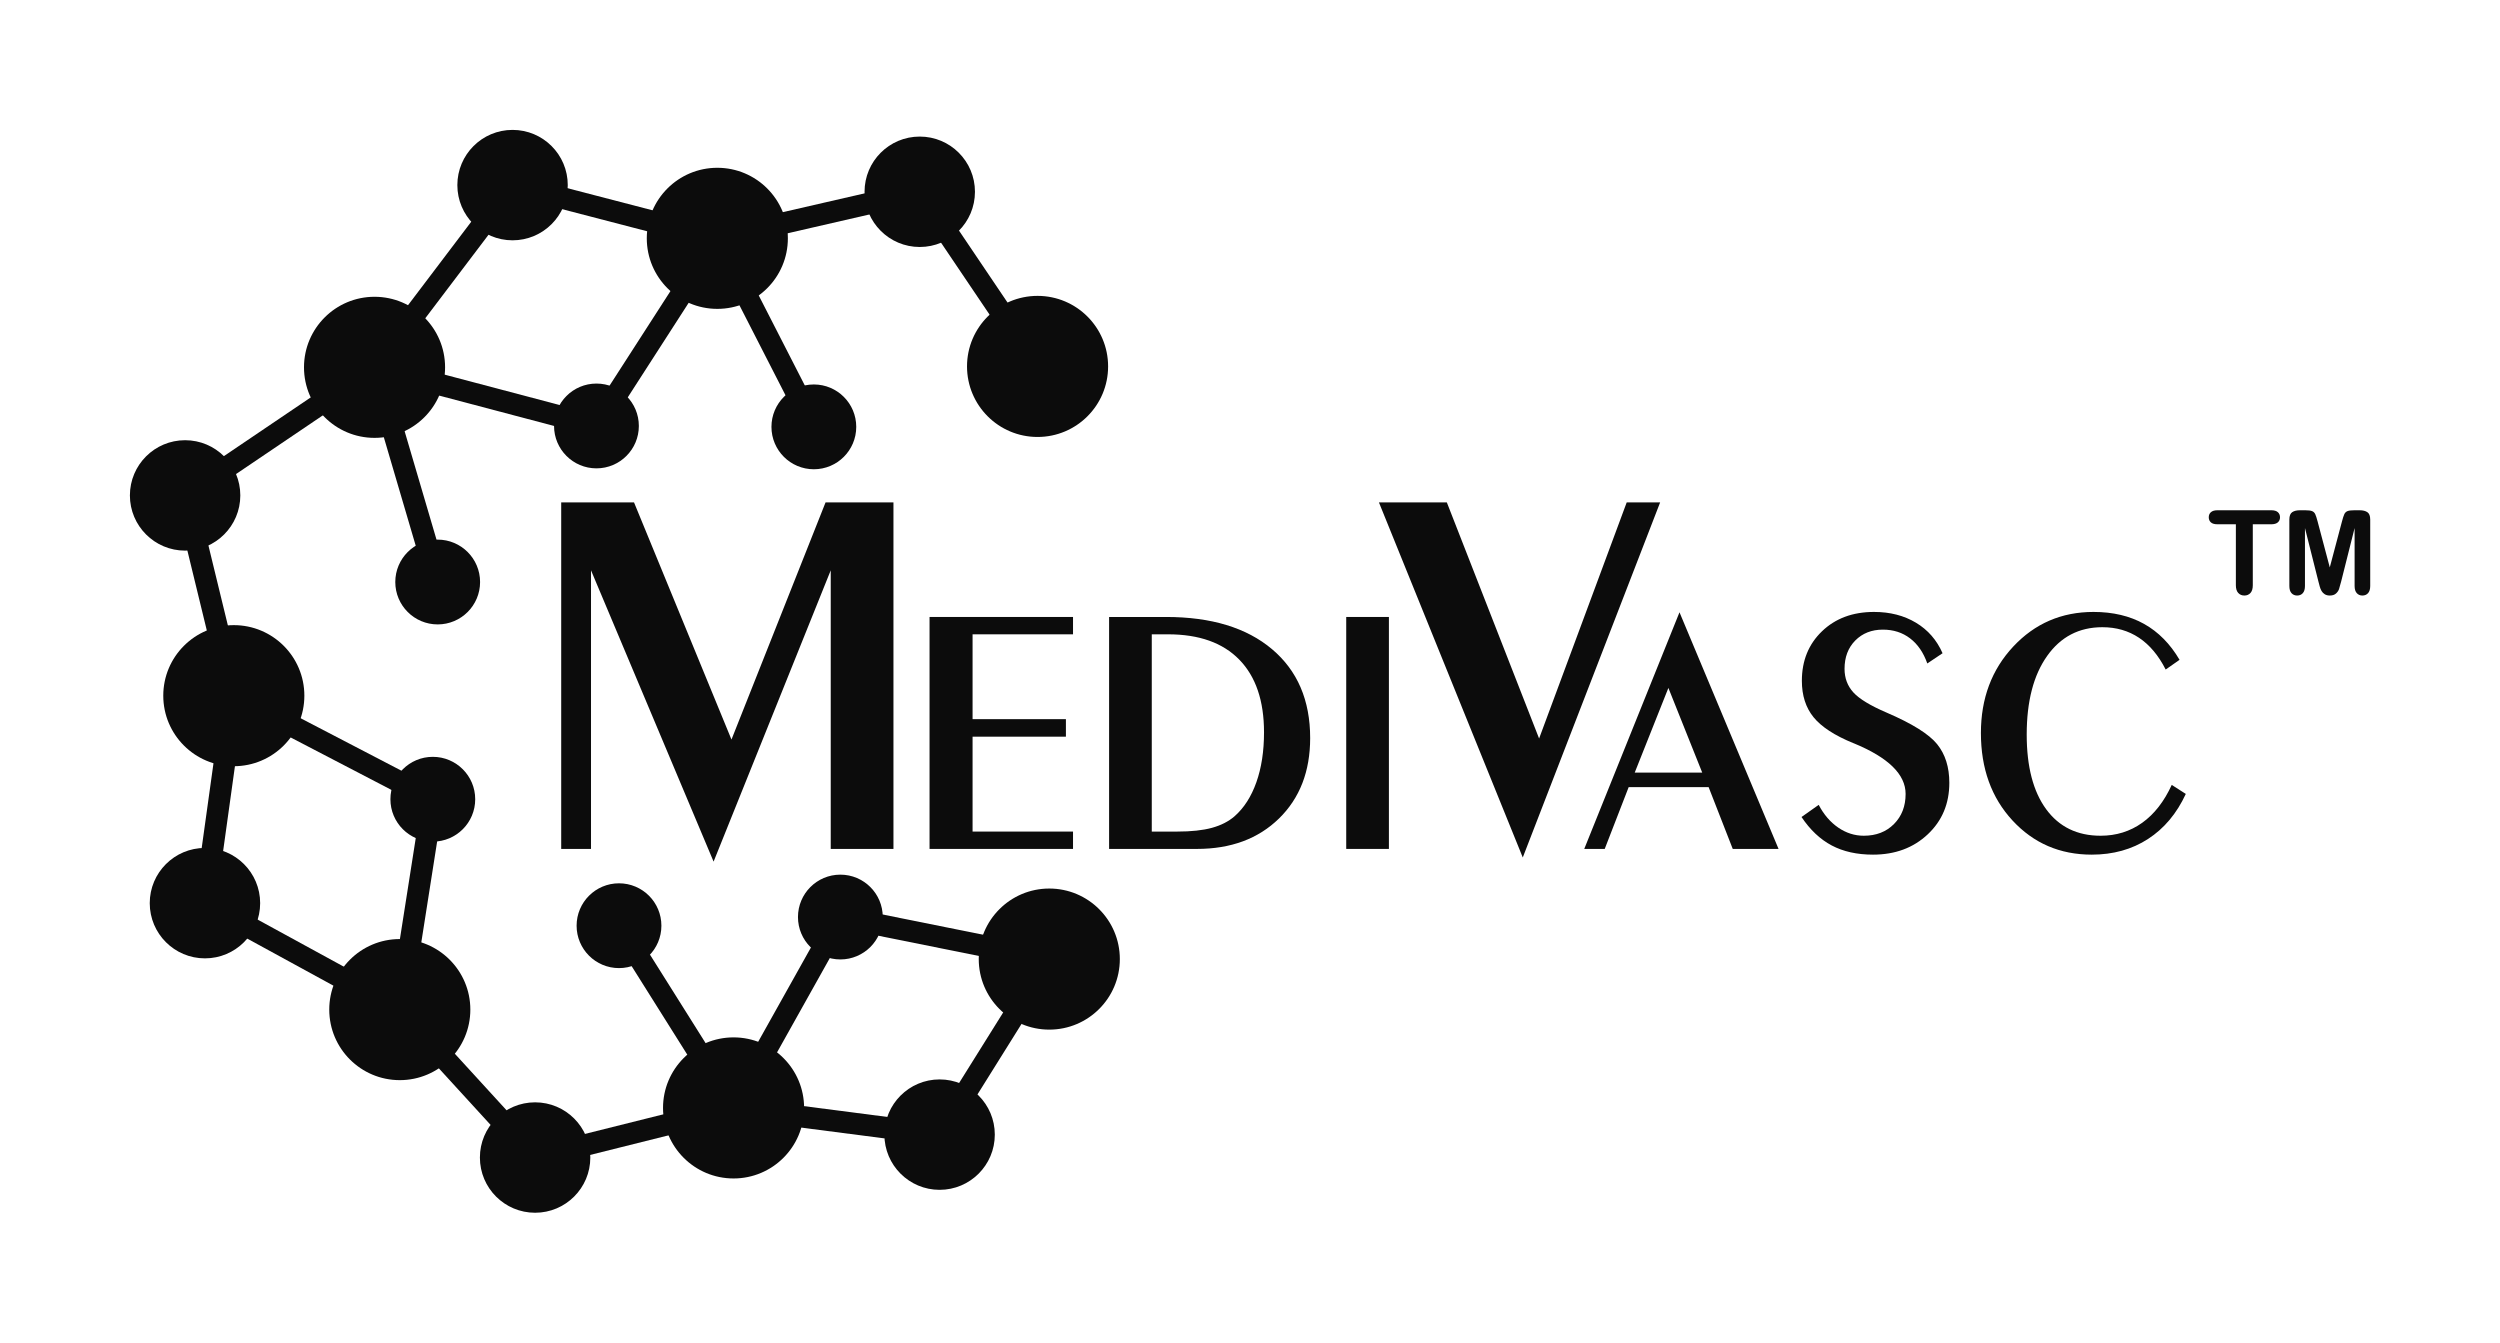
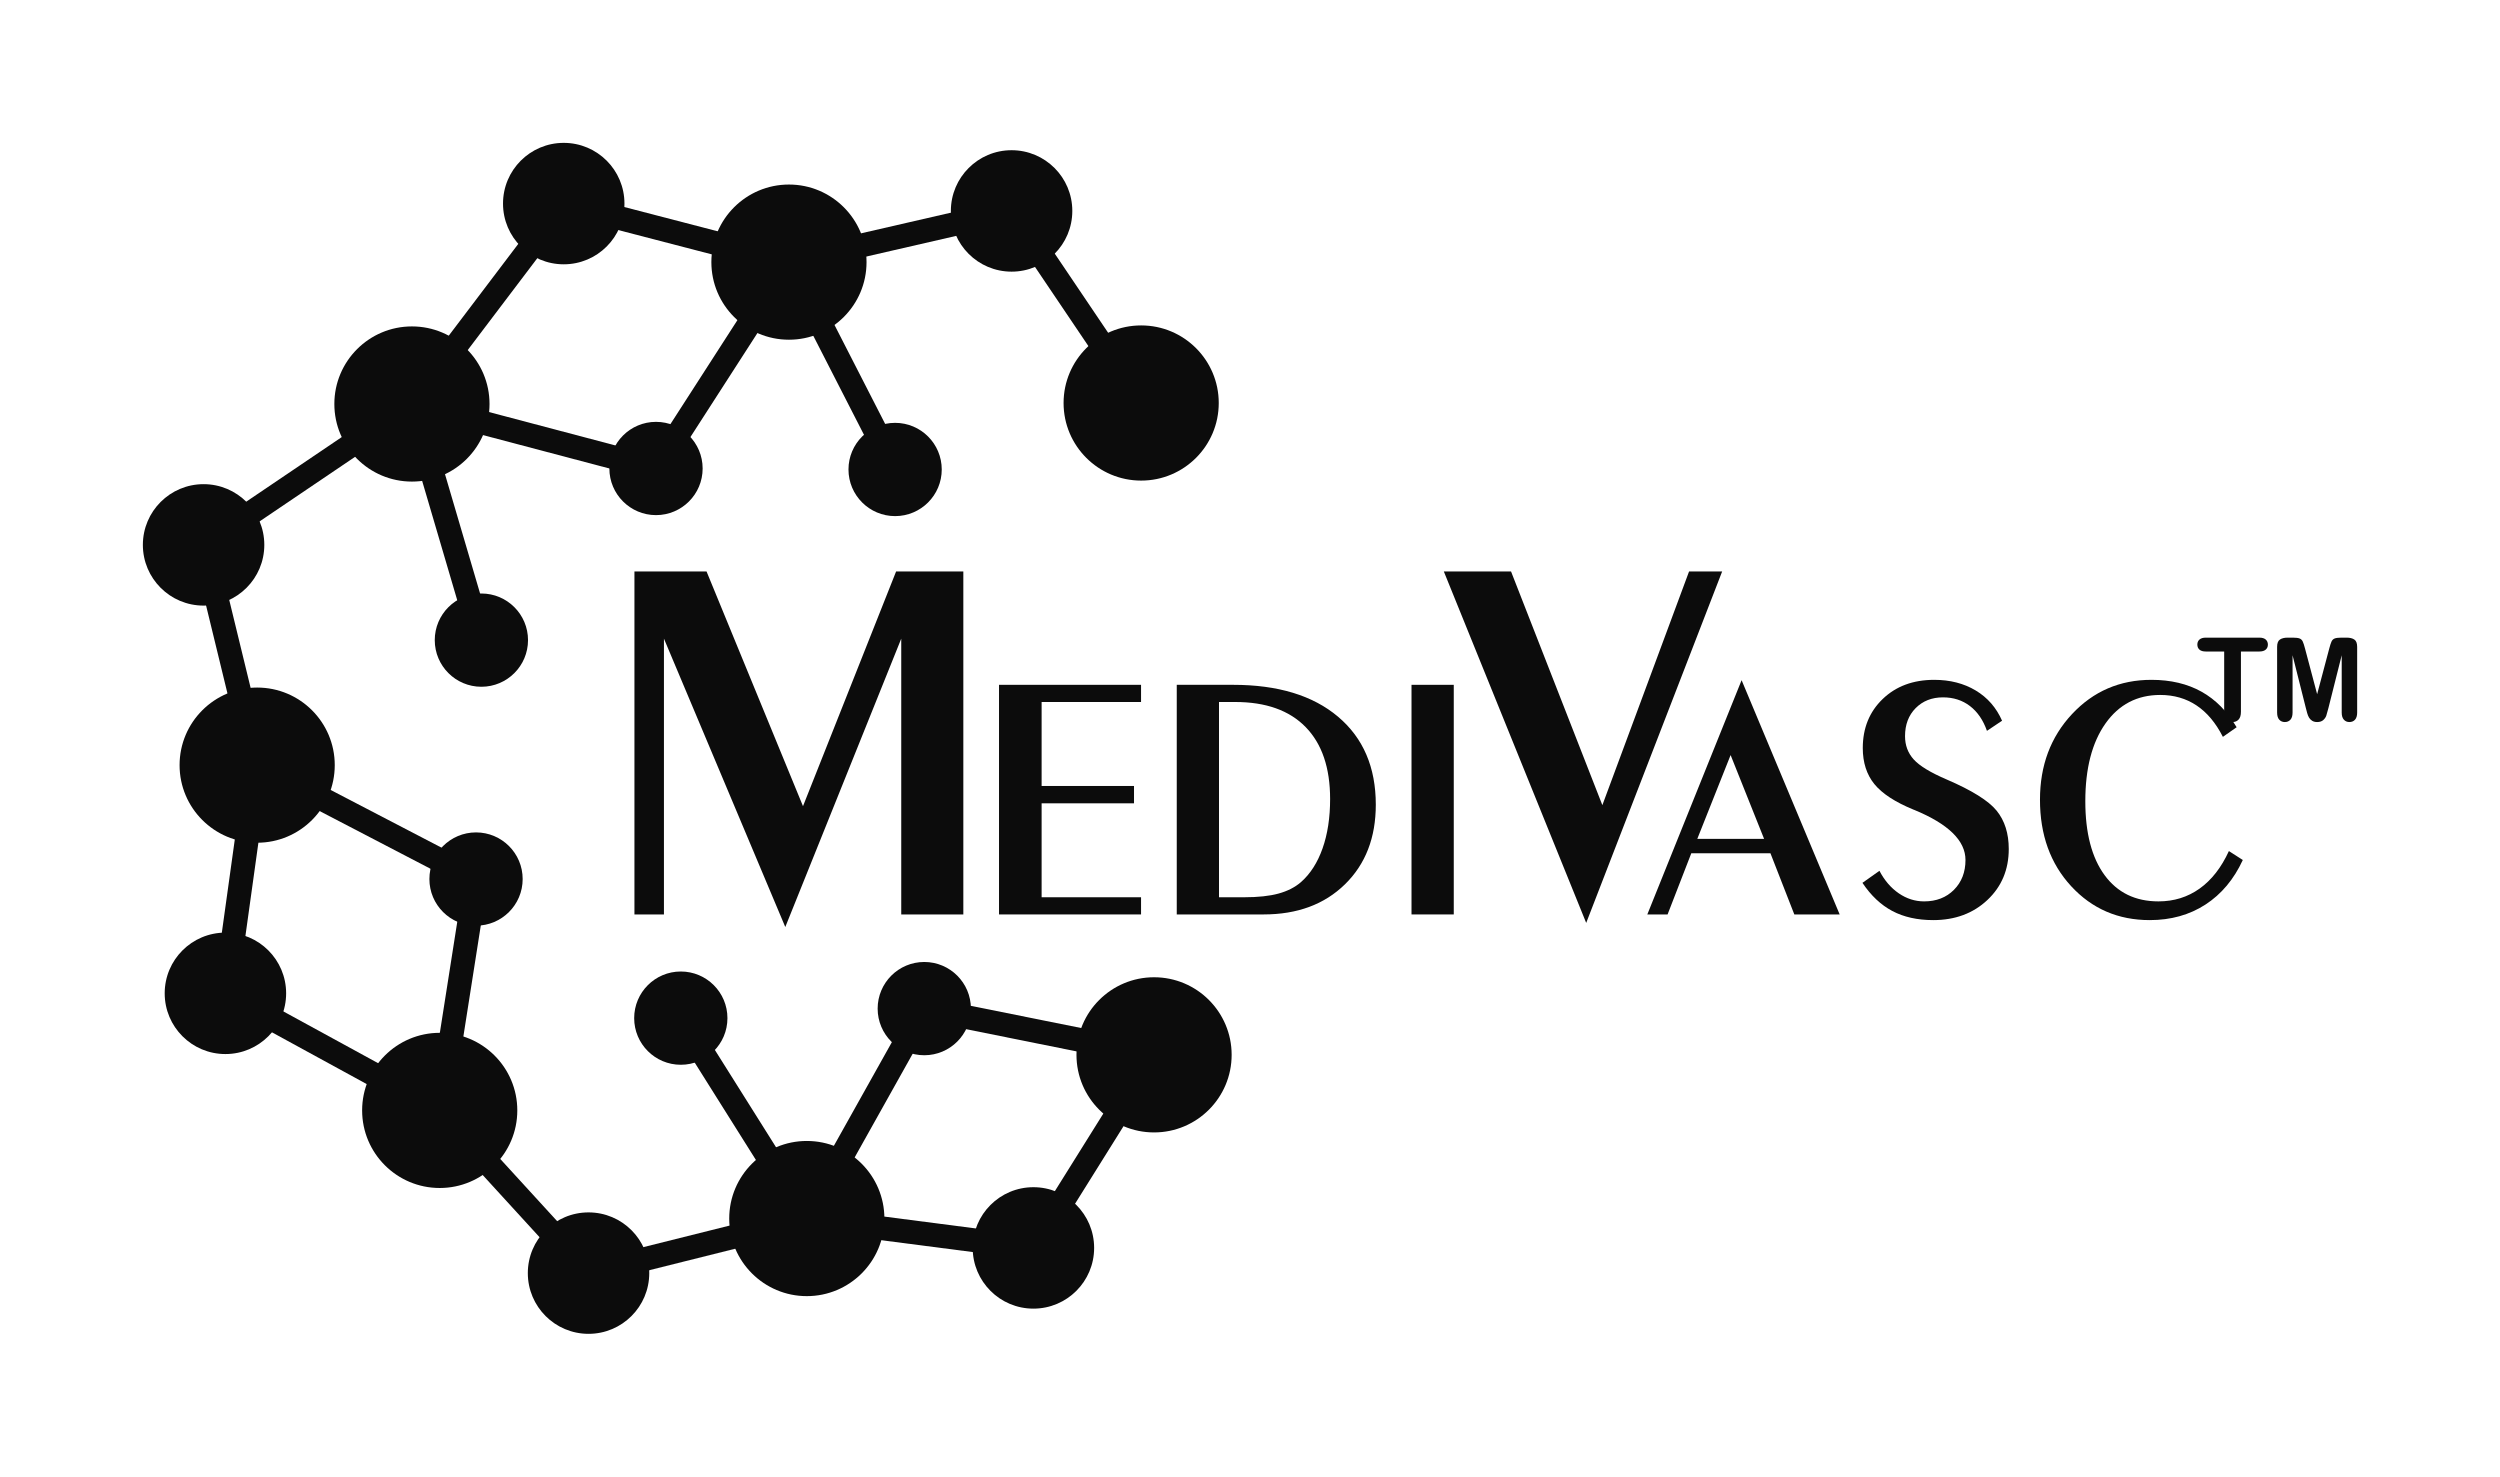
- <svg xmlns="http://www.w3.org/2000/svg" viewBox="-70.1 -69.6 1385.7 744.2">
+ <svg xmlns="http://www.w3.org/2000/svg" viewBox="-70.1 -69.6 1259.9 744.2">
  <g stroke="#0C0C0C" stroke-width="12.0">
    <line x1="214.0" y1="33.0" x2="327.5" y2="62.5" />
    <line x1="214.0" y1="33.0" x2="137.5" y2="134.0" />
    <line x1="439.7" y1="36.7" x2="327.5" y2="62.5" />
    <line x1="439.7" y1="36.7" x2="505.0" y2="133.5" />
    <line x1="327.5" y1="62.5" x2="260.5" y2="166.5" />
    <line x1="327.5" y1="62.5" x2="381.0" y2="167.0" />
    <line x1="137.5" y1="134.0" x2="260.5" y2="166.5" />
    <line x1="137.5" y1="134.0" x2="32.5" y2="205.0" />
    <line x1="137.5" y1="134.0" x2="172.5" y2="253.0" />
    <line x1="32.5" y1="205.0" x2="59.5" y2="316.0" />
    <line x1="59.5" y1="316.0" x2="169.8" y2="373.4" />
    <line x1="59.5" y1="316.0" x2="43.5" y2="431.0" />
    <line x1="169.8" y1="373.4" x2="151.5" y2="490.0" />
    <line x1="43.5" y1="431.0" x2="151.5" y2="490.0" />
    <line x1="273.0" y1="443.5" x2="336.5" y2="544.5" />
    <line x1="395.7" y1="438.7" x2="511.5" y2="462.0" />
    <line x1="395.7" y1="438.7" x2="336.5" y2="544.5" />
    <line x1="511.5" y1="462.0" x2="450.7" y2="559.3" />
    <line x1="151.5" y1="490.0" x2="226.5" y2="572.0" />
    <line x1="336.5" y1="544.5" x2="450.7" y2="559.3" />
    <line x1="336.5" y1="544.5" x2="226.5" y2="572.0" />
  </g>
  <g fill="#0C0C0C">
    <circle cx="214.0" cy="33.0" r="30.6" />
    <circle cx="439.7" cy="36.7" r="30.6" />
    <circle cx="327.5" cy="62.5" r="39.1" />
    <circle cx="137.5" cy="134.0" r="39.1" />
    <circle cx="505.0" cy="133.5" r="39.1" />
    <circle cx="260.5" cy="166.5" r="23.5" />
    <circle cx="381.0" cy="167.0" r="23.5" />
    <circle cx="32.5" cy="205.0" r="30.6" />
    <circle cx="172.5" cy="253.0" r="23.5" />
    <circle cx="59.5" cy="316.0" r="39.1" />
    <circle cx="169.8" cy="373.4" r="23.5" />
    <circle cx="43.5" cy="431.0" r="30.6" />
    <circle cx="273.0" cy="443.5" r="23.5" />
    <circle cx="395.7" cy="438.7" r="23.5" />
    <circle cx="511.5" cy="462.0" r="39.1" />
    <circle cx="151.5" cy="490.0" r="39.1" />
    <circle cx="336.5" cy="544.5" r="39.1" />
    <circle cx="450.7" cy="559.3" r="30.6" />
    <circle cx="226.5" cy="572.0" r="30.6" />
  </g>
  <g fill="#0C0C0C">
-     <g transform="translate(216.83,400.94) scale(0.14365,-0.14365)">
+     <g transform="translate(227.91,391.24) scale(0.12929,-0.12929)">
      <path d="M168 0V1337H449L825 422L1188 1337H1450V0H1208V1075L756 -49L283 1075V0Z" />
    </g>
-     <g transform="translate(428.59,400.94) scale(0.09616,-0.09616)">
+     <g transform="translate(418.48,391.24) scale(0.08655,-0.08655)">
      <path d="M172 0V1337H999V1237H420V748H958V647H420V100H999V0Z" />
    </g>
-     <g transform="translate(528.11,400.94) scale(0.09616,-0.09616)">
+     <g transform="translate(508.05,391.24) scale(0.08655,-0.08655)">
      <path d="M418 1237V100H565Q686 100 764.5 121.5Q843 143 895 188Q977 260 1021.0 384.5Q1065 509 1065 672Q1065 945 922.5 1091.0Q780 1237 512 1237ZM172 0V1337H500Q891 1337 1111.0 1151.5Q1331 966 1331 639Q1331 351 1151.5 175.5Q972 0 678 0Z" />
    </g>
-     <g transform="translate(658.97,400.94) scale(0.09616,-0.09616)">
+     <g transform="translate(625.84,391.24) scale(0.08655,-0.08655)">
      <path d="M424 0H178V1337H424Z" />
    </g>
-     <g transform="translate(697.09,400.94) scale(0.14365,-0.14365)">
+     <g transform="translate(660.11,391.24) scale(0.12929,-0.12929)">
      <path d="M535 -33 -20 1337H242L598 426L936 1337H1065Z" />
    </g>
-     <g transform="translate(809.17,400.94) scale(0.09616,-0.09616)">
+     <g transform="translate(761.12,391.24) scale(0.08655,-0.08655)">
      <path d="M279 440H668L473 928ZM-12 0 537 1364 1108 0H844L705 356H244L106 0Z" />
    </g>
-     <g transform="translate(918.83,400.94) scale(0.09616,-0.09616)">
+     <g transform="translate(859.84,391.24) scale(0.08655,-0.08655)">
      <path d="M199 254Q243 170 311.5 123.0Q380 76 459 76Q566 76 633.0 143.5Q700 211 700 317Q700 486 401 609L398 610Q237 676 169.5 759.0Q102 842 102 969Q102 1143 218.0 1254.5Q334 1366 518 1366Q656 1366 759.5 1304.0Q863 1242 913 1128L825 1069Q792 1163 726.0 1213.5Q660 1264 569 1264Q472 1264 410.0 1201.5Q348 1139 348 1038Q348 958 399.0 902.0Q450 846 590 786Q811 691 881.5 604.0Q952 517 952 381Q952 201 827.5 84.0Q703 -33 512 -33Q374 -33 274.0 20.0Q174 73 100 184Z" />
    </g>
-     <g transform="translate(1020.57,400.94) scale(0.09616,-0.09616)">
+     <g transform="translate(951.39,391.24) scale(0.08655,-0.08655)">
      <path d="M1257 317Q1179 148 1039.5 57.5Q900 -33 715 -33Q440 -33 258.0 164.0Q76 361 76 668Q76 967 262.5 1166.5Q449 1366 725 1366Q893 1366 1016.5 1297.0Q1140 1228 1221 1090L1141 1034Q1079 1156 987.5 1217.0Q896 1278 776 1278Q575 1278 457.5 1112.0Q340 946 340 659Q340 382 452.0 229.0Q564 76 766 76Q901 76 1005.5 150.5Q1110 225 1176 369Z" />
    </g>
  </g>
  <g fill="#0C0C0C">
-     <g transform="translate(1153.60,259.70) scale(0.0317,-0.0317)">
+     <g transform="translate(1036.76,293.57) scale(0.02853,-0.02853)">
      <path d="M1112 1221H788V156Q788 64 747.0 19.5Q706 -25 641 -25Q575 -25 533.5 20.0Q492 65 492 156V1221H168Q92 1221 55.0 1254.5Q18 1288 18 1343Q18 1400 56.5 1433.0Q95 1466 168 1466H1112Q1189 1466 1226.5 1432.0Q1264 1398 1264 1343Q1264 1288 1226.0 1254.5Q1188 1221 1112 1221Z" />
    </g>
-     <g transform="translate(1194.18,259.70) scale(0.0317,-0.0317)">
+     <g transform="translate(1073.28,293.57) scale(0.02853,-0.02853)">
      <path d="M655 221 420 1155V143Q420 59 382.5 17.0Q345 -25 283 -25Q223 -25 185.0 16.5Q147 58 147 143V1303Q147 1399 197.0 1432.5Q247 1466 332 1466H424Q507 1466 544.5 1451.0Q582 1436 600.0 1397.0Q618 1358 641 1270L854 467L1067 1270Q1090 1358 1108.0 1397.0Q1126 1436 1163.5 1451.0Q1201 1466 1284 1466H1376Q1461 1466 1511.0 1432.5Q1561 1399 1561 1303V143Q1561 59 1523.5 17.0Q1486 -25 1423 -25Q1364 -25 1326.0 17.0Q1288 59 1288 143V1155L1053 221Q1030 130 1015.5 87.5Q1001 45 962.0 10.0Q923 -25 854 -25Q802 -25 766.0 -2.5Q730 20 710.0 55.0Q690 90 678.5 132.5Q667 175 655 221Z" />
    </g>
  </g>
</svg>
